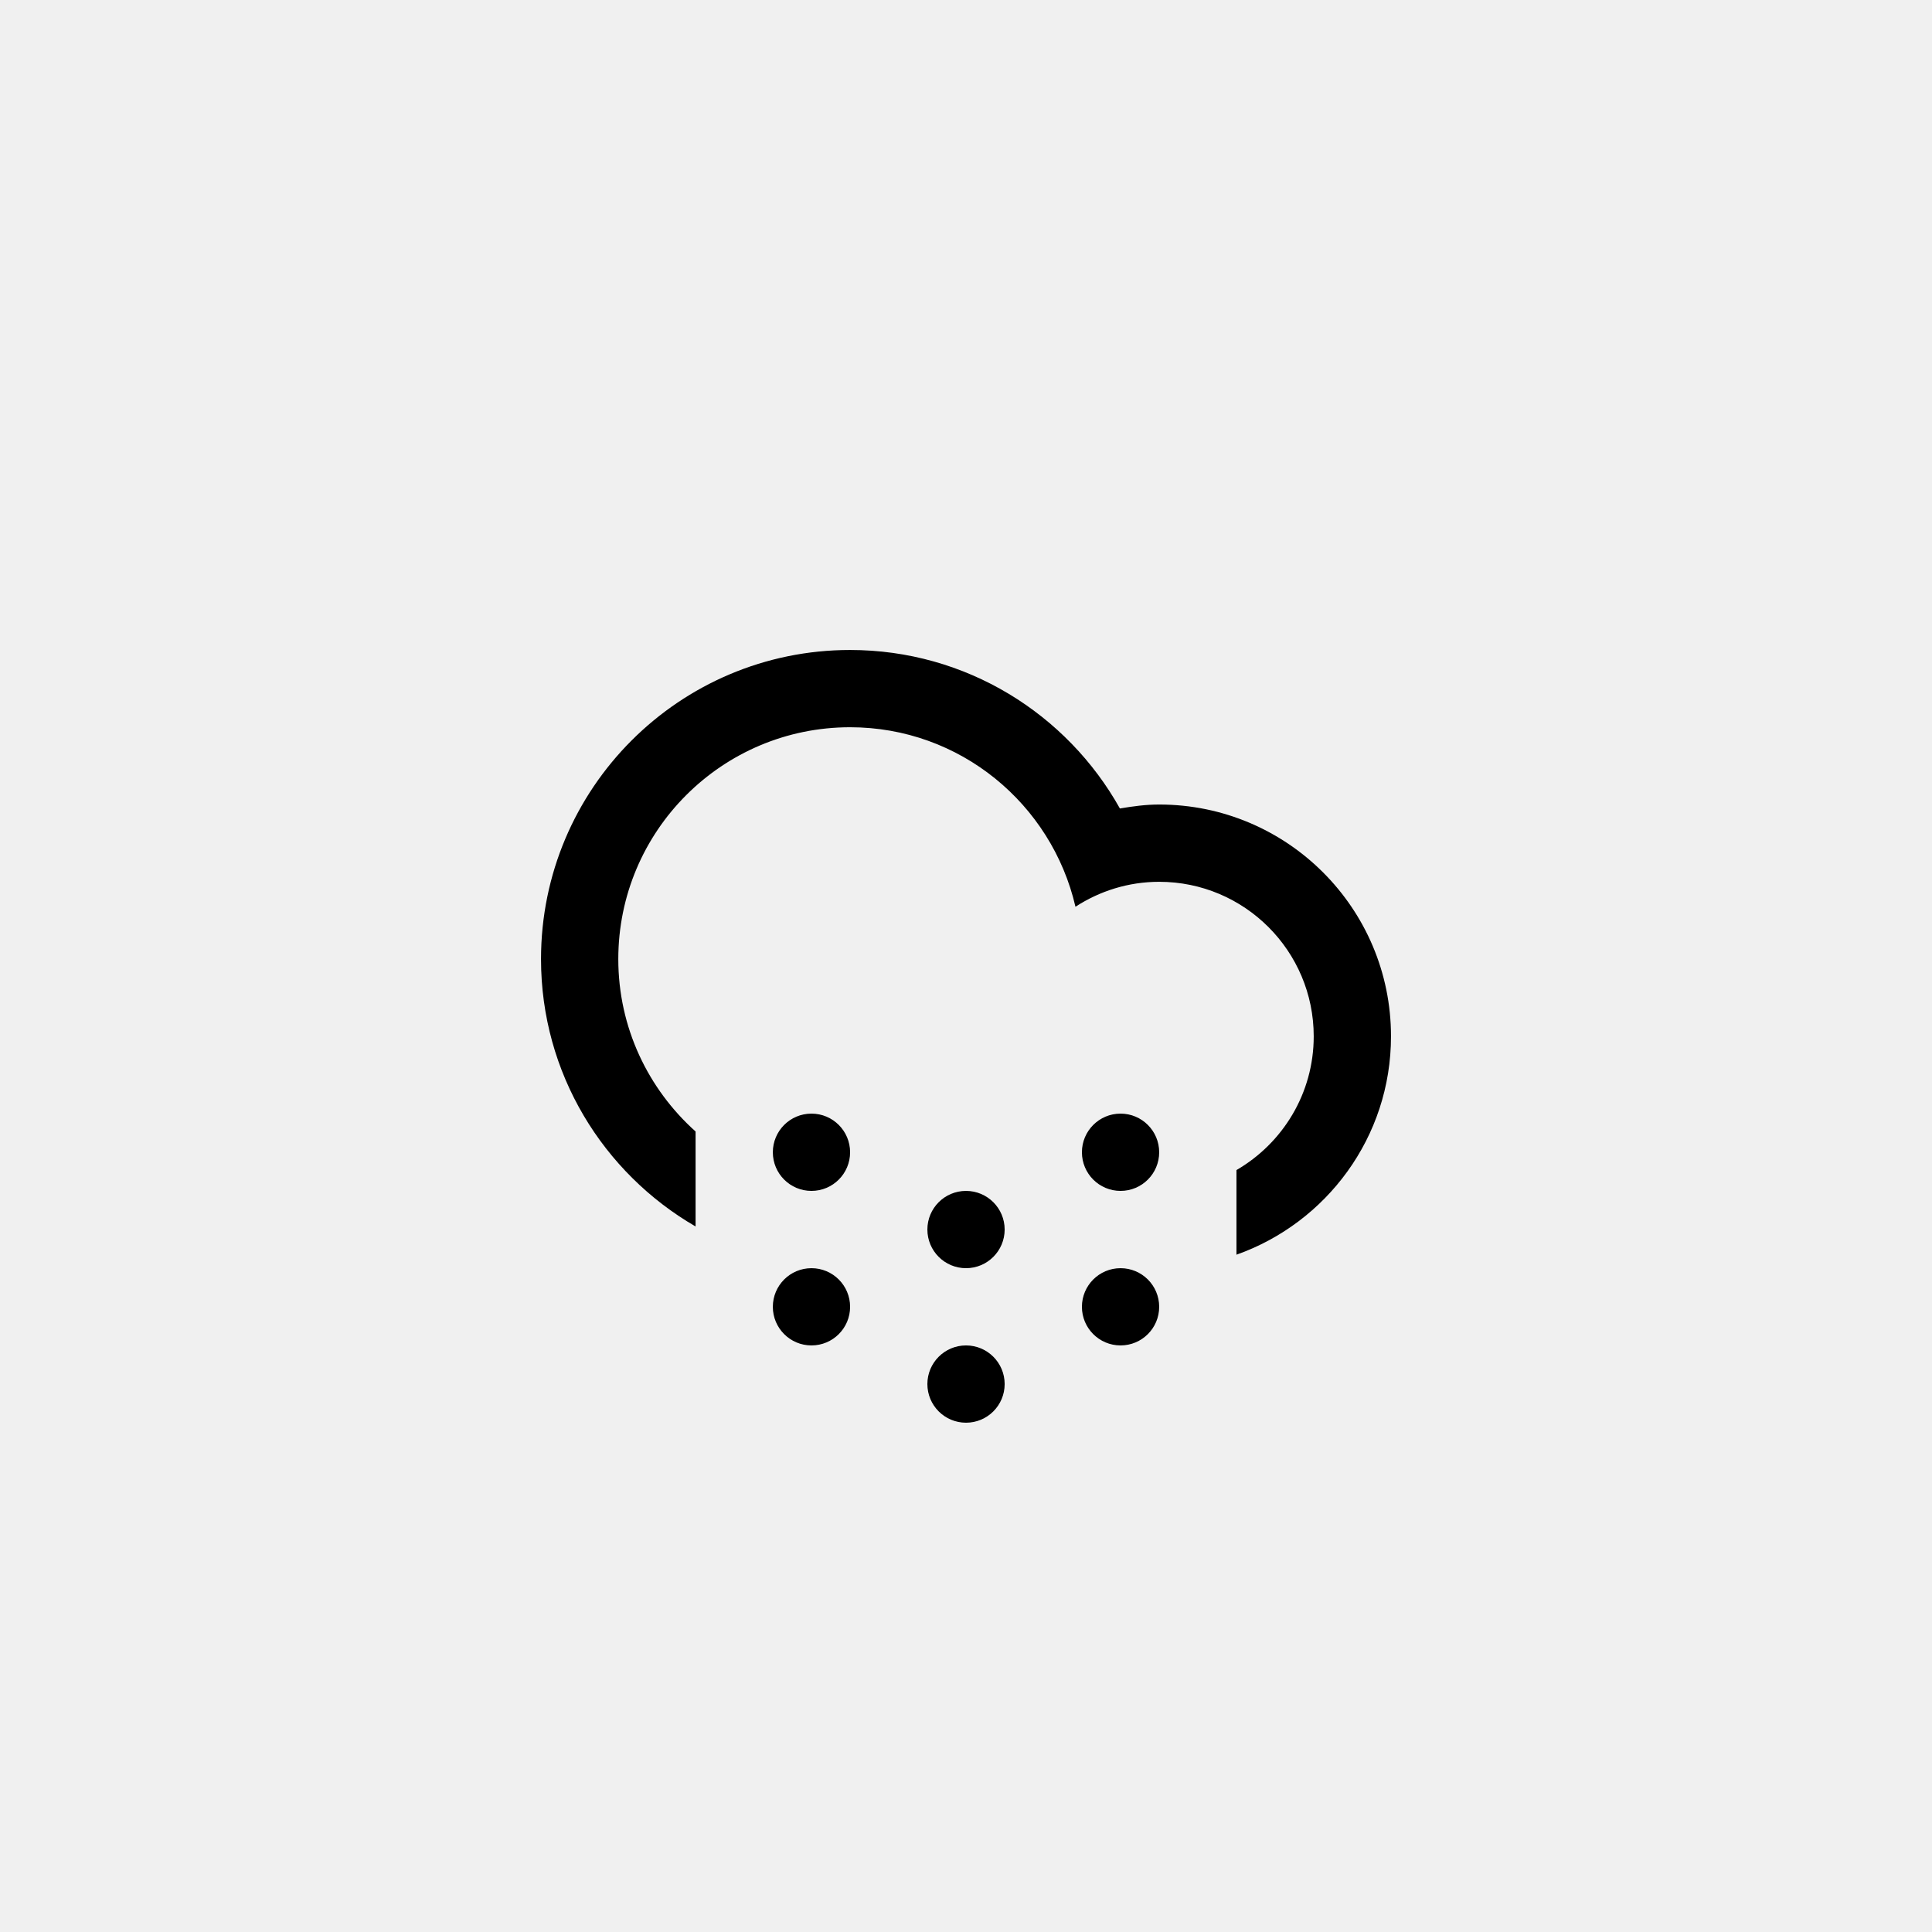
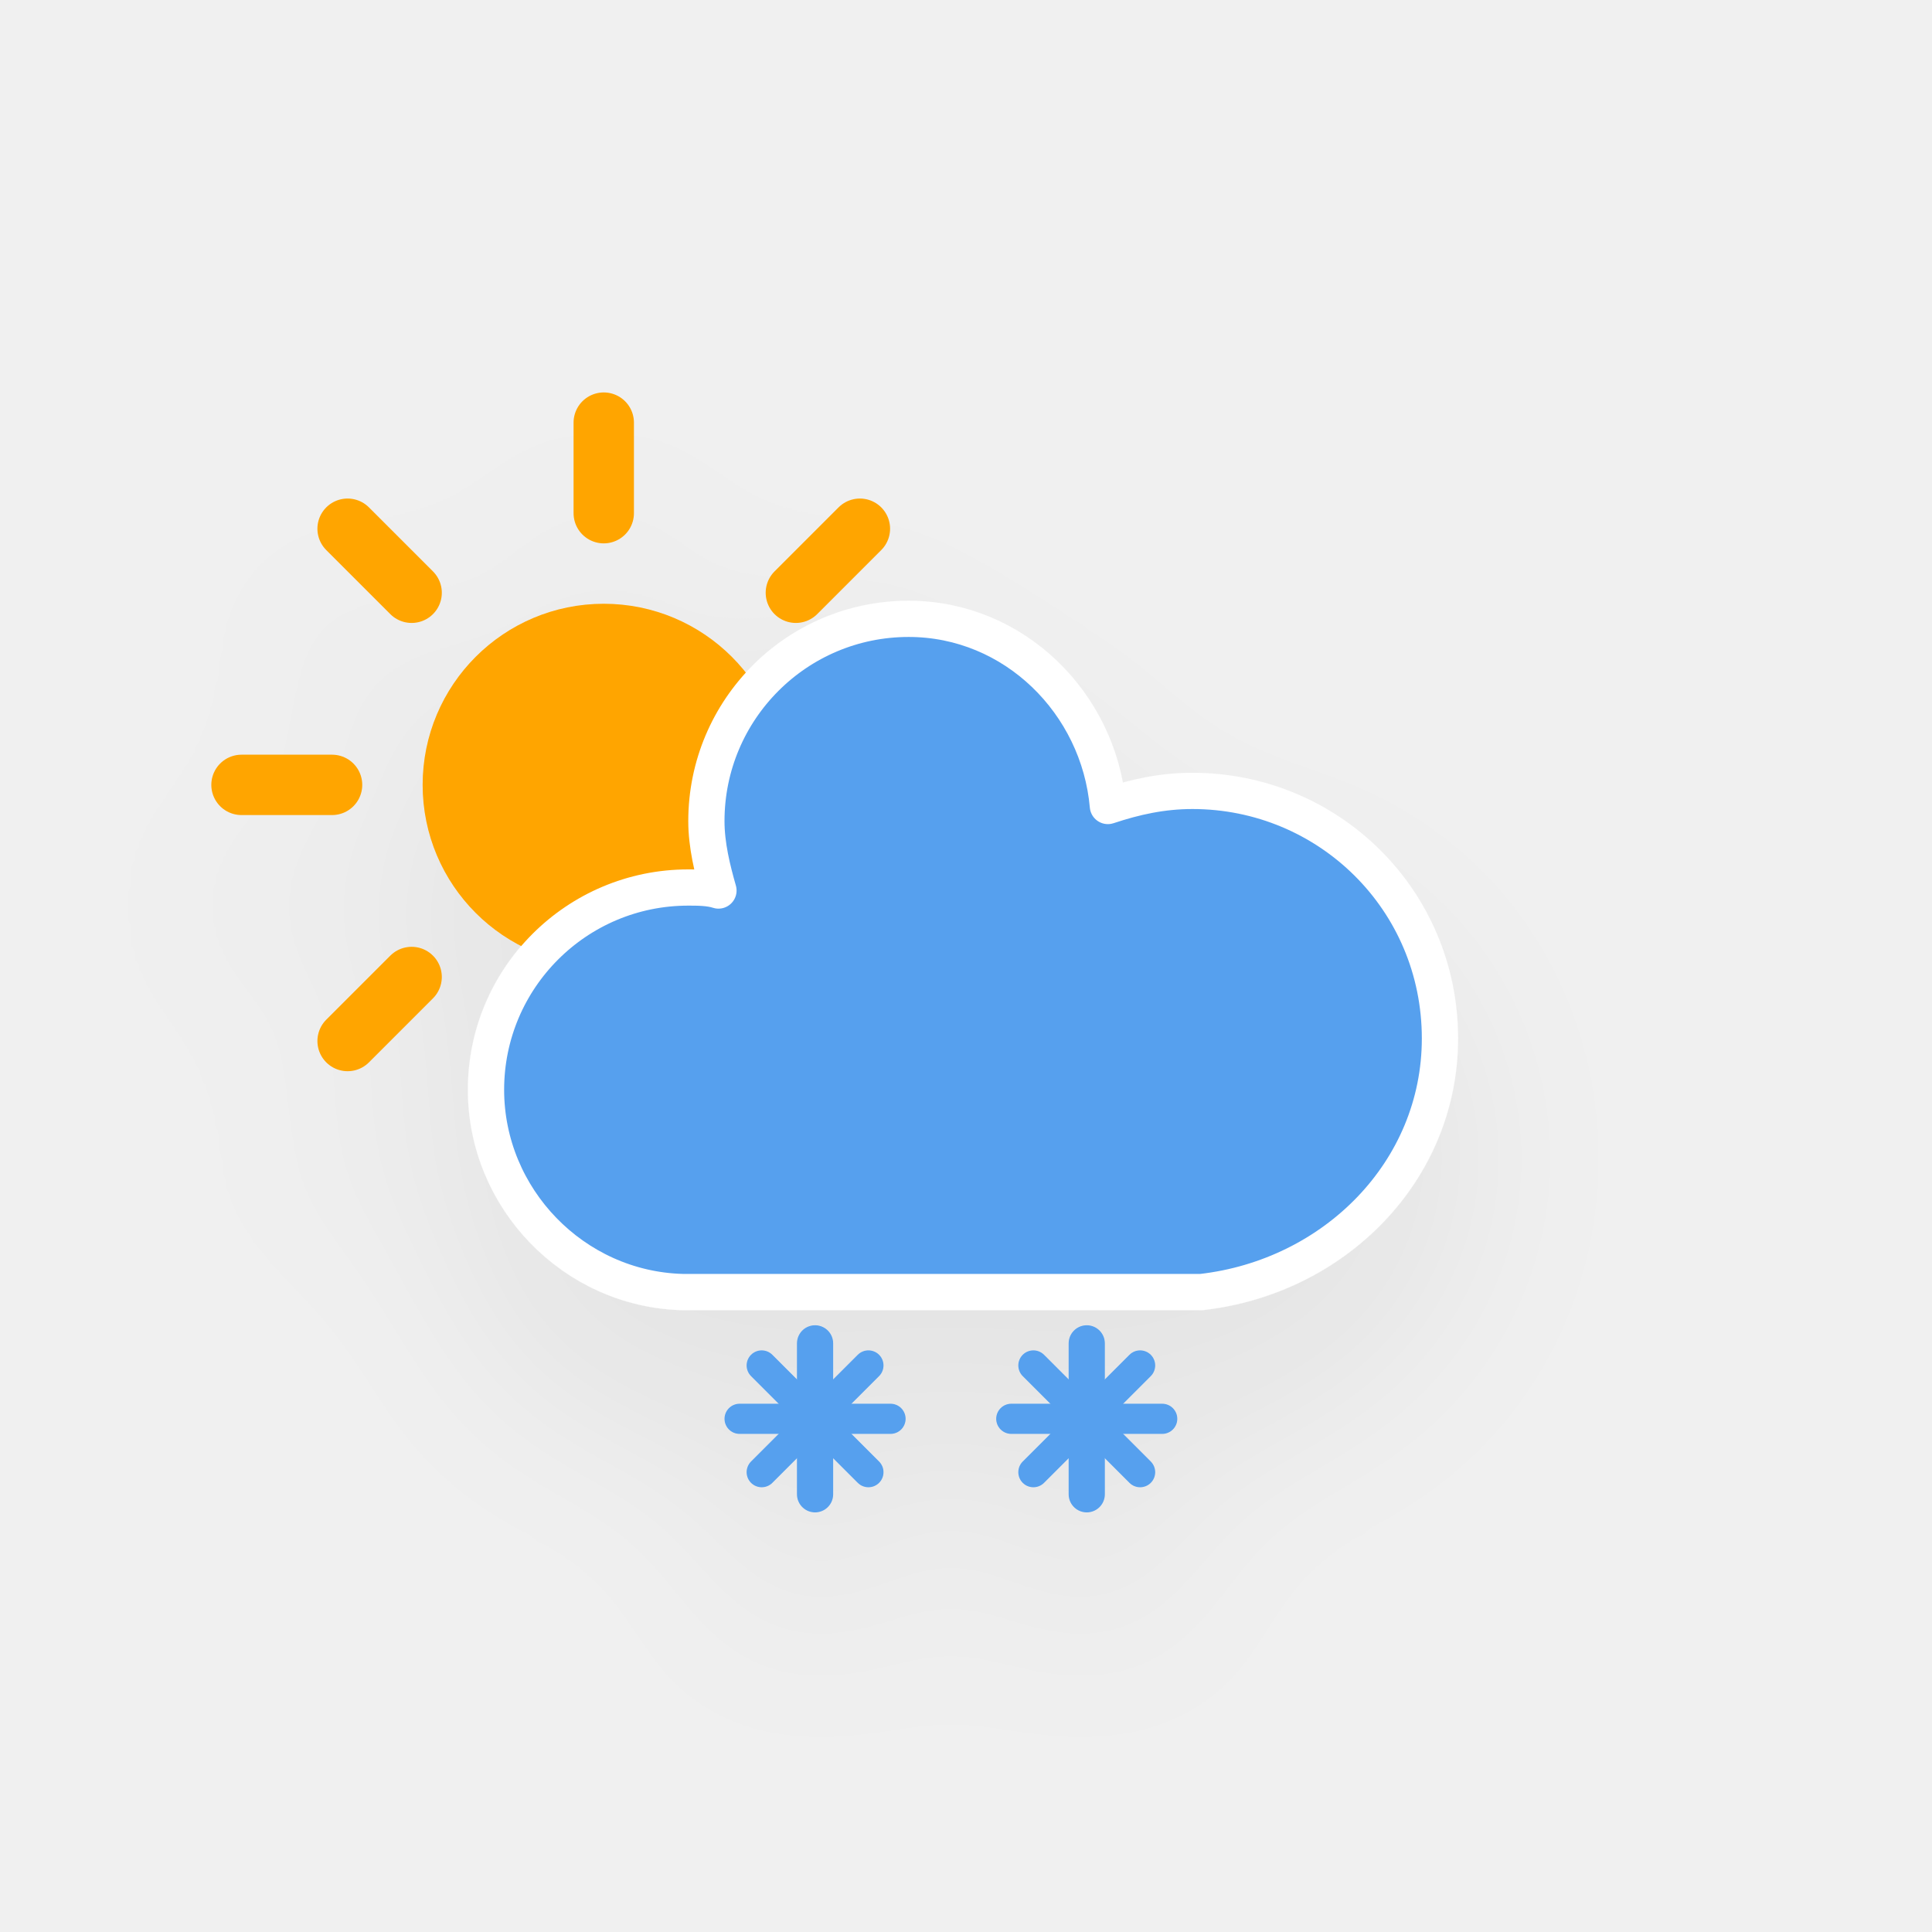
- <svg xmlns="http://www.w3.org/2000/svg" version="1.1" id="Layer_1" x="0px" y="0px" width="100px" height="100px" viewBox="0 0 100 100" enable-background="new 0 0 100 100" xml:space="preserve">
-   <path fill-rule="evenodd" clip-rule="evenodd" d="M63.999,64.943v-4.381c2.389-1.385,3.999-3.963,3.999-6.922  c0-4.416-3.581-7.998-7.999-7.998c-1.6,0-3.083,0.48-4.333,1.291c-1.231-5.317-5.974-9.291-11.665-9.291  c-6.627,0-11.998,5.373-11.998,12c0,3.549,1.55,6.729,4,8.924v4.916c-4.777-2.768-8-7.922-8-13.84  c0-8.836,7.163-15.999,15.998-15.999c6.004,0,11.229,3.312,13.965,8.204c0.664-0.113,1.337-0.205,2.033-0.205  c6.627,0,11.999,5.373,11.999,11.998C71.998,58.863,68.655,63.293,63.999,64.943z M42.001,57.641c1.105,0,2,0.896,2,2  c0,1.105-0.895,2-2,2c-1.104,0-1.999-0.895-1.999-2C40.002,58.537,40.897,57.641,42.001,57.641z M42.001,65.641c1.105,0,2,0.895,2,2  c0,1.104-0.895,1.998-2,1.998c-1.104,0-1.999-0.895-1.999-1.998C40.002,66.535,40.897,65.641,42.001,65.641z M50.001,61.641  c1.104,0,2,0.895,2,2c0,1.104-0.896,2-2,2c-1.105,0-2-0.896-2-2C48.001,62.535,48.896,61.641,50.001,61.641z M50.001,69.639  c1.104,0,2,0.896,2,2c0,1.105-0.896,2-2,2c-1.105,0-2-0.895-2-2C48.001,70.535,48.896,69.639,50.001,69.639z M57.999,57.641  c1.105,0,2,0.896,2,2c0,1.105-0.895,2-2,2c-1.104,0-1.999-0.895-1.999-2C56,58.537,56.896,57.641,57.999,57.641z M57.999,65.641  c1.105,0,2,0.895,2,2c0,1.104-0.895,1.998-2,1.998c-1.104,0-1.999-0.895-1.999-1.998C56,66.535,56.896,65.641,57.999,65.641z" />
+ <svg xmlns="http://www.w3.org/2000/svg" version="1.1" width="64" height="64" viewbox="0 0 64 64">
+   <defs>
+     <filter id="blur" width="200%" height="200%">
+       <feGaussianBlur in="SourceAlpha" stdDeviation="3" />
+       <feOffset dx="0" dy="4" result="offsetblur" />
+       <feComponentTransfer>
+         <feFuncA type="linear" slope="0.05" />
+       </feComponentTransfer>
+       <feMerge>
+         <feMergeNode />
+         <feMergeNode in="SourceGraphic" />
+       </feMerge>
+     </filter>
+     <style type="text/css">
+ /*
+ ** CLOUDS
+ */
+ @keyframes am-weather-cloud-2 {
+   0% {
+     -webkit-transform: translate(0px,0px);
+        -moz-transform: translate(0px,0px);
+         -ms-transform: translate(0px,0px);
+             transform: translate(0px,0px);
+   }
+ 
+   50% {
+     -webkit-transform: translate(2px,0px);
+        -moz-transform: translate(2px,0px);
+         -ms-transform: translate(2px,0px);
+             transform: translate(2px,0px);
+   }
+ 
+   100% {
+     -webkit-transform: translate(0px,0px);
+        -moz-transform: translate(0px,0px);
+         -ms-transform: translate(0px,0px);
+             transform: translate(0px,0px);
+   }
+ }
+ 
+ .am-weather-cloud-2 {
+   -webkit-animation-name: am-weather-cloud-2;
+      -moz-animation-name: am-weather-cloud-2;
+           animation-name: am-weather-cloud-2;
+   -webkit-animation-duration: 3s;
+      -moz-animation-duration: 3s;
+           animation-duration: 3s;
+   -webkit-animation-timing-function: linear;
+      -moz-animation-timing-function: linear;
+           animation-timing-function: linear;
+   -webkit-animation-iteration-count: infinite;
+      -moz-animation-iteration-count: infinite;
+           animation-iteration-count: infinite;
+ }
+ 
+ /*
+ ** SUN
+ */
+ @keyframes am-weather-sun {
+   0% {
+     -webkit-transform: rotate(0deg);
+        -moz-transform: rotate(0deg);
+         -ms-transform: rotate(0deg);
+             transform: rotate(0deg);
+   }
+ 
+   100% {
+     -webkit-transform: rotate(360deg);
+        -moz-transform: rotate(360deg);
+         -ms-transform: rotate(360deg);
+             transform: rotate(360deg);
+   }
+ }
+ 
+ .am-weather-sun {
+   -webkit-animation-name: am-weather-sun;
+      -moz-animation-name: am-weather-sun;
+       -ms-animation-name: am-weather-sun;
+           animation-name: am-weather-sun;
+   -webkit-animation-duration: 9s;
+      -moz-animation-duration: 9s;
+       -ms-animation-duration: 9s;
+           animation-duration: 9s;
+   -webkit-animation-timing-function: linear;
+      -moz-animation-timing-function: linear;
+       -ms-animation-timing-function: linear;
+           animation-timing-function: linear;
+   -webkit-animation-iteration-count: infinite;
+      -moz-animation-iteration-count: infinite;
+       -ms-animation-iteration-count: infinite;
+           animation-iteration-count: infinite;
+ }
+ 
+ @keyframes am-weather-sun-shiny {
+   0% {
+     stroke-dasharray: 3px 10px;
+     stroke-dashoffset: 0px;
+   }
+ 
+   50% {
+     stroke-dasharray: 0.1px 10px;
+     stroke-dashoffset: -1px;
+   }
+ 
+   100% {
+     stroke-dasharray: 3px 10px;
+     stroke-dashoffset: 0px;
+   }
+ }
+ 
+ .am-weather-sun-shiny line {
+   -webkit-animation-name: am-weather-sun-shiny;
+      -moz-animation-name: am-weather-sun-shiny;
+       -ms-animation-name: am-weather-sun-shiny;
+           animation-name: am-weather-sun-shiny;
+   -webkit-animation-duration: 2s;
+      -moz-animation-duration: 2s;
+       -ms-animation-duration: 2s;
+           animation-duration: 2s;
+   -webkit-animation-timing-function: linear;
+      -moz-animation-timing-function: linear;
+       -ms-animation-timing-function: linear;
+           animation-timing-function: linear;
+   -webkit-animation-iteration-count: infinite;
+      -moz-animation-iteration-count: infinite;
+       -ms-animation-iteration-count: infinite;
+           animation-iteration-count: infinite;
+ }
+ 
+ /*
+ ** SNOW
+ */
+ @keyframes am-weather-snow {
+   0% {
+     -webkit-transform: translateX(0) translateY(0);
+        -moz-transform: translateX(0) translateY(0);
+         -ms-transform: translateX(0) translateY(0);
+             transform: translateX(0) translateY(0);
+   }
+ 
+   33.33% {
+     -webkit-transform: translateX(-1.2px) translateY(2px);
+        -moz-transform: translateX(-1.2px) translateY(2px);
+         -ms-transform: translateX(-1.2px) translateY(2px);
+             transform: translateX(-1.2px) translateY(2px);
+   }
+ 
+   66.66% {
+     -webkit-transform: translateX(1.4px) translateY(4px);
+        -moz-transform: translateX(1.4px) translateY(4px);
+         -ms-transform: translateX(1.4px) translateY(4px);
+             transform: translateX(1.4px) translateY(4px);
+     opacity: 1;
+   }
+ 
+   100% {
+     -webkit-transform: translateX(-1.6px) translateY(6px);
+        -moz-transform: translateX(-1.6px) translateY(6px);
+         -ms-transform: translateX(-1.6px) translateY(6px);
+             transform: translateX(-1.6px) translateY(6px);
+     opacity: 0;
+   }
+ }
+ 
+ .am-weather-snow-1 {
+   -webkit-animation-name: am-weather-snow;
+      -moz-animation-name: am-weather-snow;
+       -ms-animation-name: am-weather-snow;
+           animation-name: am-weather-snow;
+   -webkit-animation-duration: 2s;
+      -moz-animation-duration: 2s;
+       -ms-animation-duration: 2s;
+           animation-duration: 2s;
+   -webkit-animation-timing-function: linear;
+      -moz-animation-timing-function: linear;
+       -ms-animation-timing-function: linear;
+           animation-timing-function: linear;
+   -webkit-animation-iteration-count: infinite;
+      -moz-animation-iteration-count: infinite;
+       -ms-animation-iteration-count: infinite;
+           animation-iteration-count: infinite;
+ }
+ 
+ .am-weather-snow-2 {
+   -webkit-animation-name: am-weather-snow;
+      -moz-animation-name: am-weather-snow;
+       -ms-animation-name: am-weather-snow;
+           animation-name: am-weather-snow;
+   -webkit-animation-delay: 1.2s;
+      -moz-animation-delay: 1.2s;
+       -ms-animation-delay: 1.2s;
+           animation-delay: 1.2s;
+   -webkit-animation-duration: 2s;
+      -moz-animation-duration: 2s;
+       -ms-animation-duration: 2s;
+           animation-duration: 2s;
+   -webkit-animation-timing-function: linear;
+      -moz-animation-timing-function: linear;
+       -ms-animation-timing-function: linear;
+           animation-timing-function: linear;
+   -webkit-animation-iteration-count: infinite;
+      -moz-animation-iteration-count: infinite;
+       -ms-animation-iteration-count: infinite;
+           animation-iteration-count: infinite;
+ }
+         </style>
+   </defs>
+   <g filter="url(#blur)" id="snowy-3">
+     <g transform="translate(20,10)">
+       <g transform="translate(0,16)">
+         <g class="am-weather-sun">
+           <g>
+             <line fill="none" stroke="orange" stroke-linecap="round" stroke-width="2" transform="translate(0,9)" x1="0" x2="0" y1="0" y2="3" />
+           </g>
+           <g transform="rotate(45)">
+             <line fill="none" stroke="orange" stroke-linecap="round" stroke-width="2" transform="translate(0,9)" x1="0" x2="0" y1="0" y2="3" />
+           </g>
+           <g transform="rotate(90)">
+             <line fill="none" stroke="orange" stroke-linecap="round" stroke-width="2" transform="translate(0,9)" x1="0" x2="0" y1="0" y2="3" />
+           </g>
+           <g transform="rotate(135)">
+             <line fill="none" stroke="orange" stroke-linecap="round" stroke-width="2" transform="translate(0,9)" x1="0" x2="0" y1="0" y2="3" />
+           </g>
+           <g transform="rotate(180)">
+             <line fill="none" stroke="orange" stroke-linecap="round" stroke-width="2" transform="translate(0,9)" x1="0" x2="0" y1="0" y2="3" />
+           </g>
+           <g transform="rotate(225)">
+             <line fill="none" stroke="orange" stroke-linecap="round" stroke-width="2" transform="translate(0,9)" x1="0" x2="0" y1="0" y2="3" />
+           </g>
+           <g transform="rotate(270)">
+             <line fill="none" stroke="orange" stroke-linecap="round" stroke-width="2" transform="translate(0,9)" x1="0" x2="0" y1="0" y2="3" />
+           </g>
+           <g transform="rotate(315)">
+             <line fill="none" stroke="orange" stroke-linecap="round" stroke-width="2" transform="translate(0,9)" x1="0" x2="0" y1="0" y2="3" />
+           </g>
+         </g>
+         <circle cx="0" cy="0" fill="orange" r="5" stroke="orange" stroke-width="2" />
+       </g>
+       <g>
+         <path d="M47.7,35.4c0-4.6-3.7-8.2-8.2-8.2c-1,0-1.9,0.2-2.8,0.5c-0.3-3.4-3.1-6.2-6.6-6.2c-3.7,0-6.7,3-6.7,6.7c0,0.8,0.2,1.6,0.4,2.3    c-0.3-0.1-0.7-0.1-1-0.1c-3.7,0-6.7,3-6.7,6.7c0,3.6,2.9,6.6,6.5,6.7l17.2,0C44.2,43.3,47.7,39.8,47.7,35.4z" fill="#57A0EE" stroke="white" stroke-linejoin="round" stroke-width="1.2" transform="translate(-20,-11)" />
+       </g>
+       <g class="am-weather-snow-1">
+         <g transform="translate(7,28)">
+           <line fill="none" stroke="#57A0EE" stroke-linecap="round" stroke-width="1.2" transform="translate(0,9), rotate(0)" x1="0" x2="0" y1="-2.5" y2="2.5" />
+           <line fill="none" stroke="#57A0EE" stroke-linecap="round" stroke-width="1" transform="translate(0,9), rotate(45)" x1="0" x2="0" y1="-2.5" y2="2.5" />
+           <line fill="none" stroke="#57A0EE" stroke-linecap="round" stroke-width="1" transform="translate(0,9), rotate(90)" x1="0" x2="0" y1="-2.5" y2="2.5" />
+           <line fill="none" stroke="#57A0EE" stroke-linecap="round" stroke-width="1" transform="translate(0,9), rotate(135)" x1="0" x2="0" y1="-2.5" y2="2.5" />
+         </g>
+       </g>
+       <g class="am-weather-snow-2">
+         <g transform="translate(16,28)">
+           <line fill="none" stroke="#57A0EE" stroke-linecap="round" stroke-width="1.2" transform="translate(0,9), rotate(0)" x1="0" x2="0" y1="-2.5" y2="2.5" />
+           <line fill="none" stroke="#57A0EE" stroke-linecap="round" stroke-width="1" transform="translate(0,9), rotate(45)" x1="0" x2="0" y1="-2.5" y2="2.5" />
+           <line fill="none" stroke="#57A0EE" stroke-linecap="round" stroke-width="1" transform="translate(0,9), rotate(90)" x1="0" x2="0" y1="-2.5" y2="2.5" />
+           <line fill="none" stroke="#57A0EE" stroke-linecap="round" stroke-width="1" transform="translate(0,9), rotate(135)" x1="0" x2="0" y1="-2.5" y2="2.5" />
+         </g>
+       </g>
+     </g>
+   </g>
</svg>
